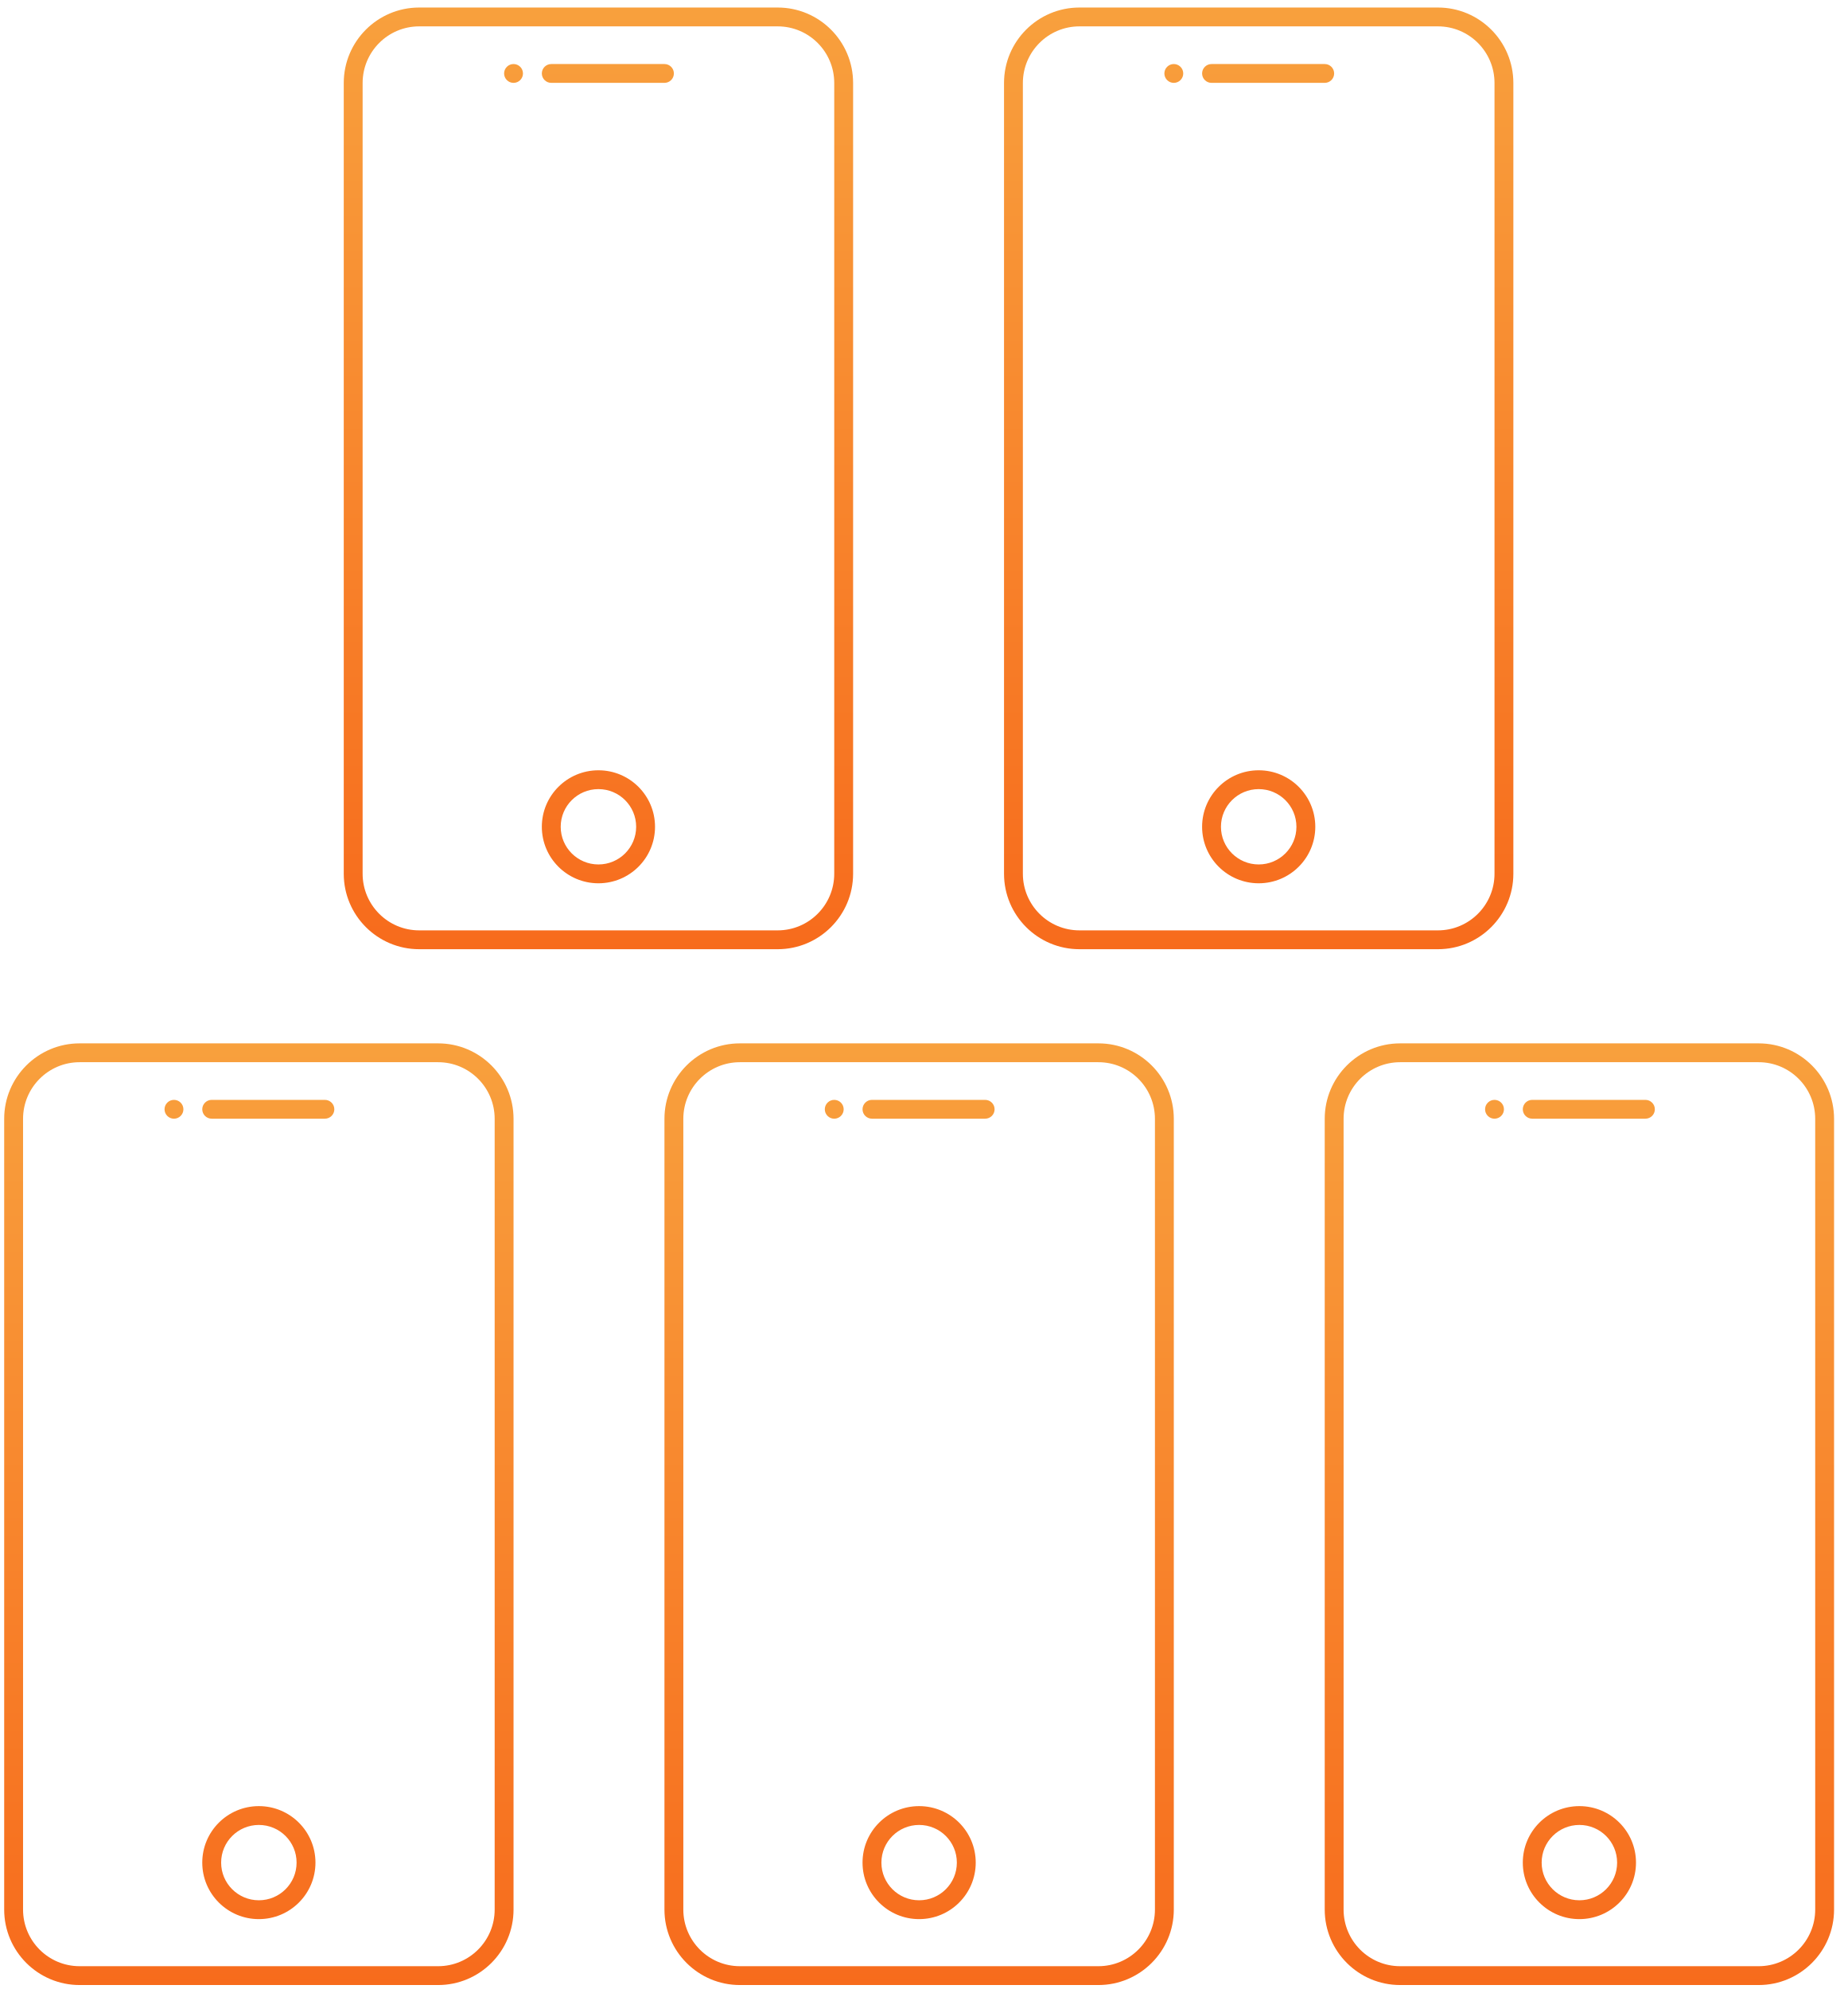
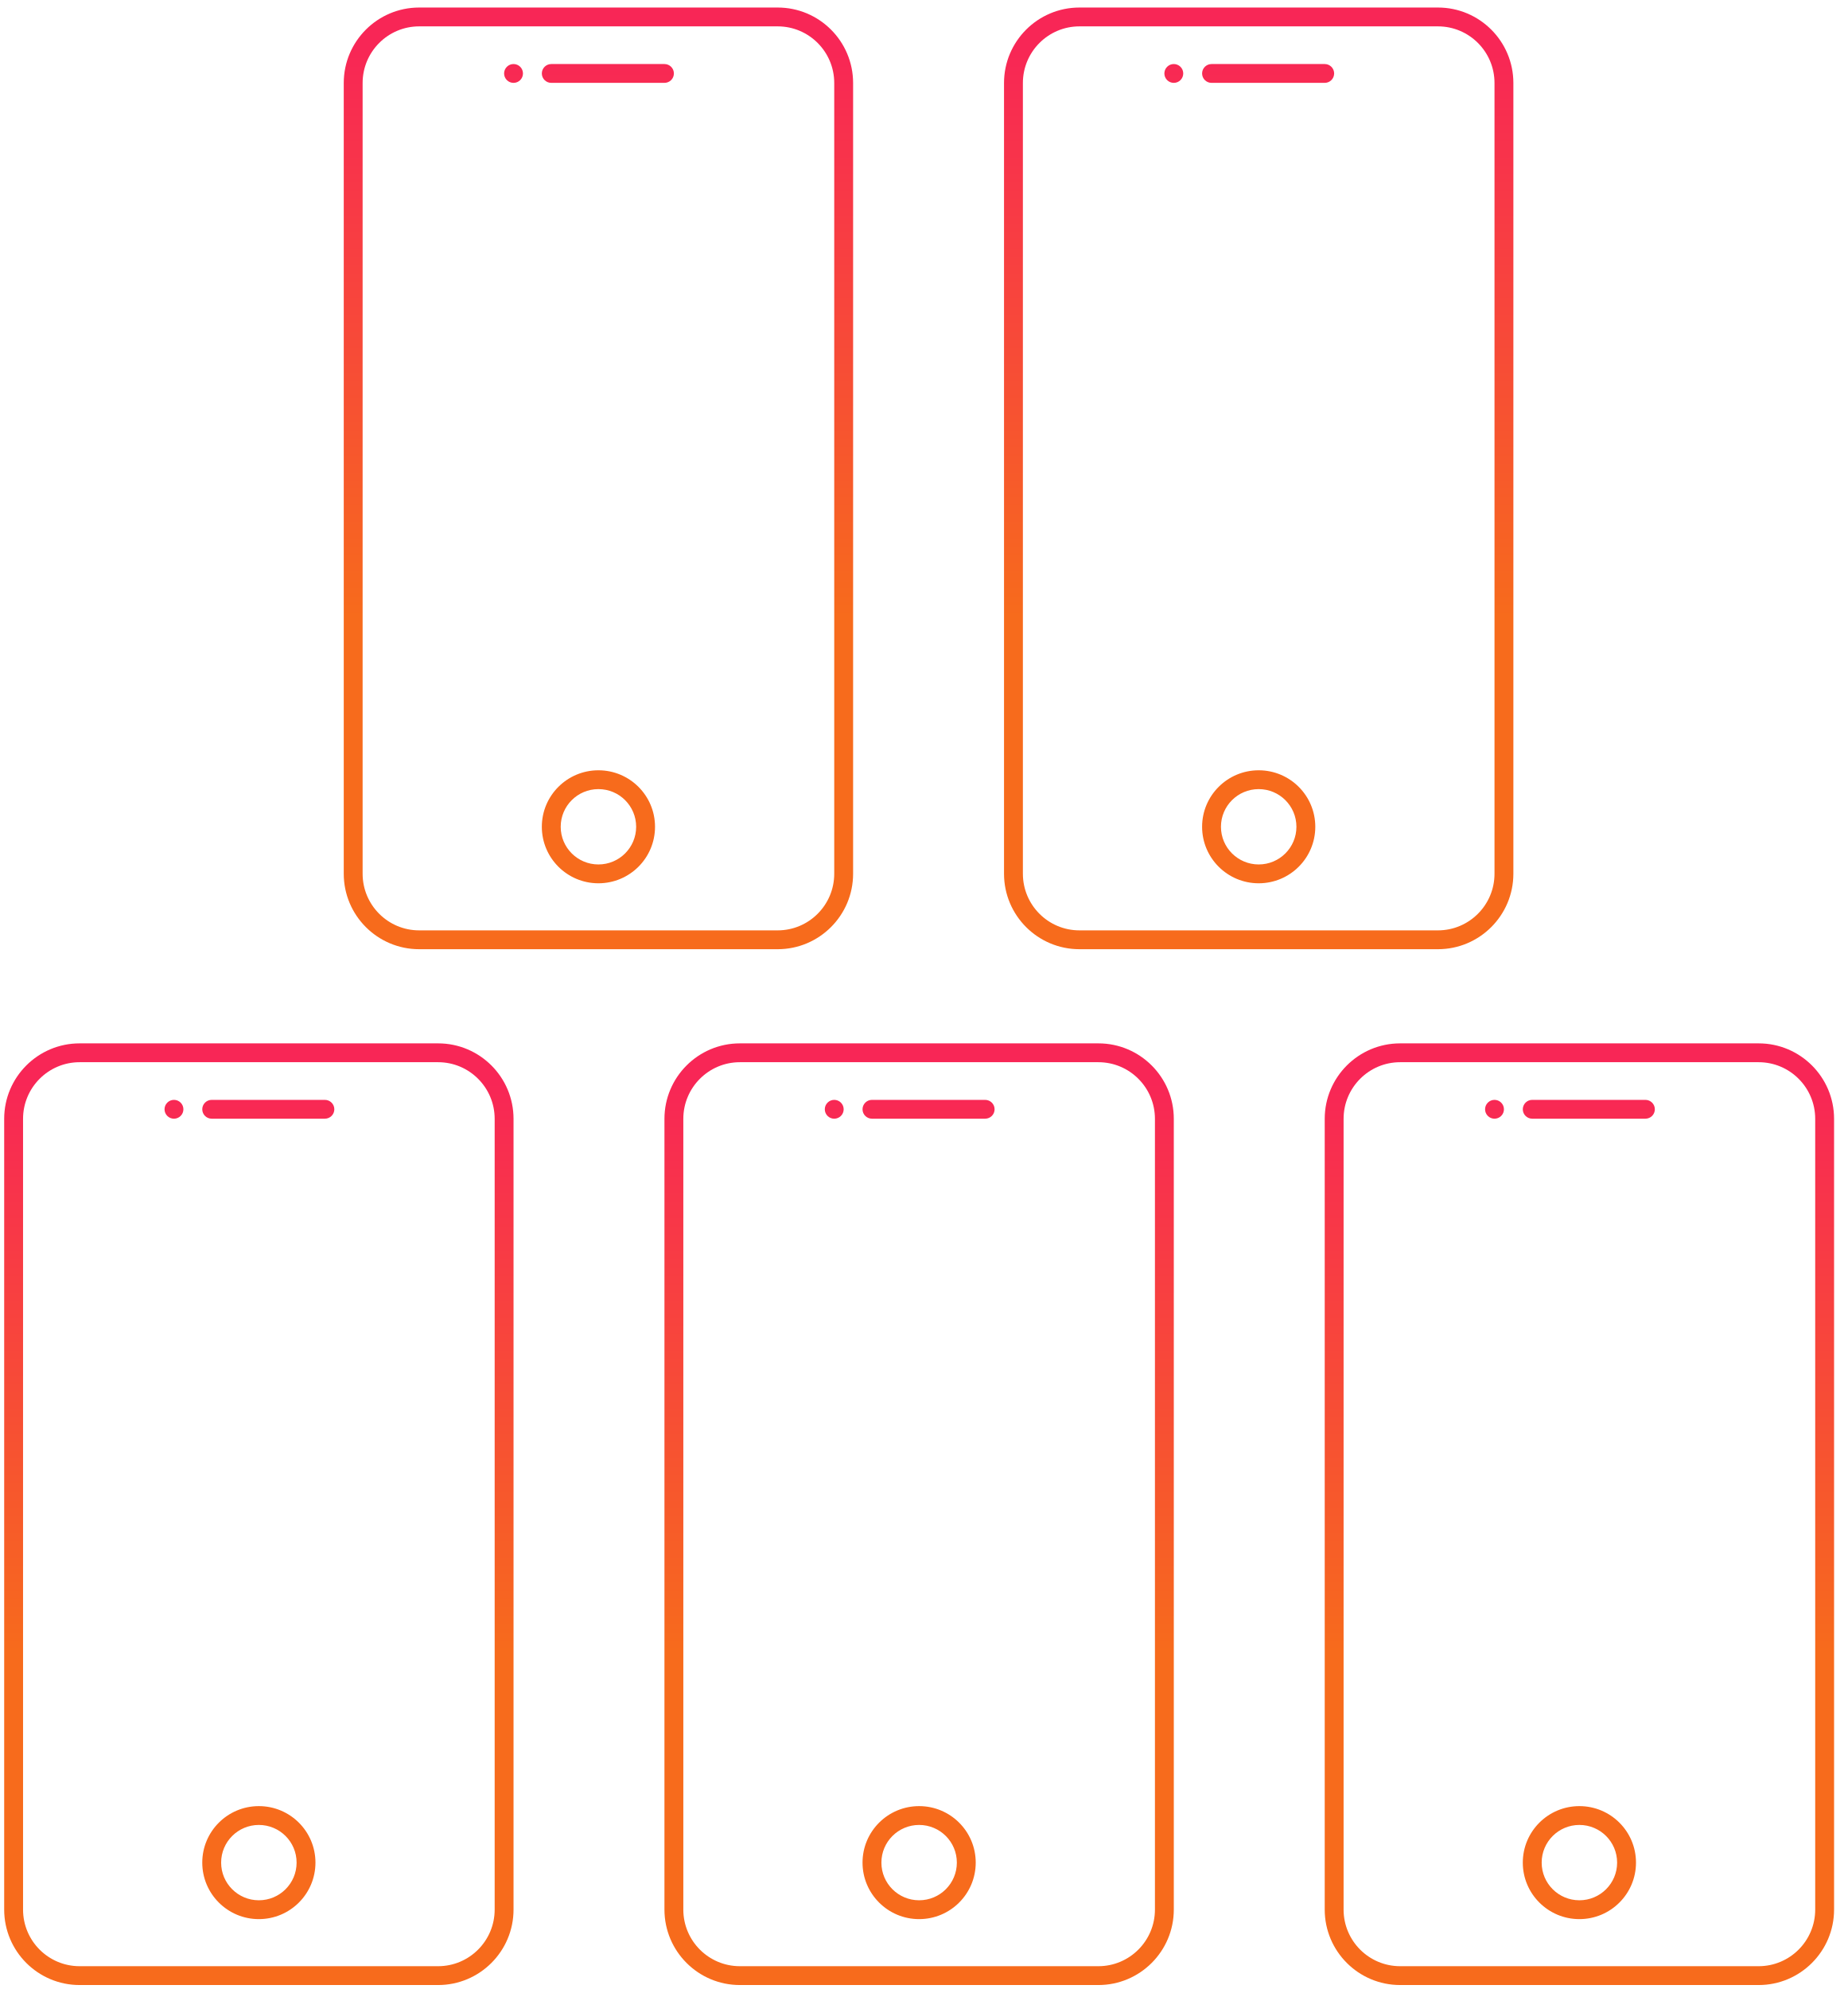
<svg xmlns="http://www.w3.org/2000/svg" width="118px" height="127px" viewBox="0 0 118 127" version="1.1">
  <defs>
-     <linearGradient x1="181.678%" y1="-105.862%" x2="181.678%" y2="100%" id="linearGradient-1">
-       <stop stop-color="#FAD961" offset="0%" />
+     <linearGradient x1="181.678%" y1="4.39%" x2="181.678%" y2="64.631%" id="linearGradient-1">
+       <stop stop-color="#F82656" offset="0%" />
      <stop stop-color="#F76B1C" offset="100%" />
    </linearGradient>
  </defs>
  <g id="Page-1" stroke="none" stroke-width="1" fill="none" fill-rule="evenodd">
-     <g id="Desktop" transform="translate(-118, -1864)" fill-rule="nonzero" fill="url(#linearGradient-1)">
-       <g id="Почему-мы?" transform="translate(49, 1826)">
-         <g id="Качество">
-           <g id="-iPhoneIcons" transform="translate(68.66512, 38.48101)">
-             <path d="M1.807,70.958 L1.807,121.447 C1.807,123.445 3.425,125.063 5.419,125.063 L28.311,125.063 C30.304,125.063 31.923,123.444 31.923,121.447 L31.923,70.958 C31.923,68.96 30.305,67.342 28.311,67.342 L5.419,67.342 C3.426,67.342 1.807,68.961 1.807,70.958 Z M0.602,70.958 C0.602,68.297 2.762,66.139 5.419,66.139 L28.311,66.139 C30.971,66.139 33.128,68.297 33.128,70.958 L33.128,121.447 C33.128,124.108 30.969,126.266 28.311,126.266 L5.419,126.266 C2.759,126.266 0.602,124.108 0.602,121.447 L0.602,70.958 Z M16.865,122.057 C18.861,122.057 20.479,120.442 20.479,118.449 C20.479,116.457 18.861,114.842 16.865,114.842 C14.869,114.842 13.251,116.457 13.251,118.449 C13.251,120.442 14.869,122.057 16.865,122.057 Z M16.865,120.854 C15.534,120.854 14.456,119.778 14.456,118.449 C14.456,117.121 15.534,116.044 16.865,116.044 C18.196,116.044 19.274,117.121 19.274,118.449 C19.274,119.778 18.196,120.854 16.865,120.854 Z M21.081,69.747 L13.853,69.747 C13.521,69.747 13.251,70.016 13.251,70.348 C13.251,70.68 13.521,70.949 13.853,70.949 L21.081,70.949 C21.414,70.949 21.684,70.68 21.684,70.348 C21.684,70.016 21.414,69.747 21.081,69.747 Z M11.018,70.773 C11.254,71.008 11.635,71.008 11.87,70.773 C12.105,70.538 12.105,70.158 11.87,69.923 C11.635,69.688 11.254,69.688 11.018,69.923 C10.783,70.158 10.783,70.538 11.018,70.773 Z" id="Shape" />
-             <path d="M43.97,70.958 L43.97,121.447 C43.97,123.445 45.588,125.063 47.582,125.063 L70.474,125.063 C72.467,125.063 74.086,123.444 74.086,121.447 L74.086,70.958 C74.086,68.96 72.468,67.342 70.474,67.342 L47.582,67.342 C45.589,67.342 43.97,68.961 43.97,70.958 Z M42.765,70.958 C42.765,68.297 44.924,66.139 47.582,66.139 L70.474,66.139 C73.134,66.139 75.291,68.297 75.291,70.958 L75.291,121.447 C75.291,124.108 73.131,126.266 70.474,126.266 L47.582,126.266 C44.922,126.266 42.765,124.108 42.765,121.447 L42.765,70.958 Z M59.028,122.057 C57.032,122.057 55.414,120.442 55.414,118.449 C55.414,116.457 57.032,114.842 59.028,114.842 C61.024,114.842 62.642,116.457 62.642,118.449 C62.642,120.442 61.024,122.057 59.028,122.057 Z M59.028,120.854 C60.359,120.854 61.437,119.778 61.437,118.449 C61.437,117.121 60.359,116.044 59.028,116.044 C57.697,116.044 56.619,117.121 56.619,118.449 C56.619,119.778 57.697,120.854 59.028,120.854 Z M63.244,69.747 L56.016,69.747 C55.684,69.747 55.414,70.016 55.414,70.348 C55.414,70.68 55.684,70.949 56.016,70.949 L63.244,70.949 C63.577,70.949 63.847,70.68 63.847,70.348 C63.847,70.016 63.577,69.747 63.244,69.747 Z M53.181,70.773 C53.416,71.008 53.798,71.008 54.033,70.773 C54.268,70.538 54.268,70.158 54.033,69.923 C53.798,69.688 53.416,69.688 53.181,69.923 C52.946,70.158 52.946,70.538 53.181,70.773 Z" id="Shape" />
-             <path d="M86.133,70.958 L86.133,121.447 C86.133,123.445 87.75,125.063 89.745,125.063 L112.637,125.063 C114.629,125.063 116.249,123.444 116.249,121.447 L116.249,70.958 C116.249,68.96 114.631,67.342 112.637,67.342 L89.745,67.342 C87.752,67.342 86.133,68.961 86.133,70.958 Z M84.928,70.958 C84.928,68.297 87.087,66.139 89.745,66.139 L112.637,66.139 C115.297,66.139 117.453,68.297 117.453,70.958 L117.453,121.447 C117.453,124.108 115.294,126.266 112.637,126.266 L89.745,126.266 C87.084,126.266 84.928,124.108 84.928,121.447 L84.928,70.958 Z M101.191,122.057 C103.187,122.057 104.805,120.442 104.805,118.449 C104.805,116.457 103.187,114.842 101.191,114.842 C99.195,114.842 97.577,116.457 97.577,118.449 C97.577,120.442 99.195,122.057 101.191,122.057 Z M101.191,120.854 C99.86,120.854 98.781,119.778 98.781,118.449 C98.781,117.121 99.86,116.044 101.191,116.044 C102.521,116.044 103.6,117.121 103.6,118.449 C103.6,119.778 102.521,120.854 101.191,120.854 Z M105.407,69.747 L98.179,69.747 C97.846,69.747 97.577,70.016 97.577,70.348 C97.577,70.68 97.846,70.949 98.179,70.949 L105.407,70.949 C105.74,70.949 106.009,70.68 106.009,70.348 C106.009,70.016 105.74,69.747 105.407,69.747 Z M95.344,70.773 C95.579,71.008 95.96,71.008 96.196,70.773 C96.431,70.538 96.431,70.158 96.196,69.923 C95.96,69.688 95.579,69.688 95.344,69.923 C95.109,70.158 95.109,70.538 95.344,70.773 Z" id="Shape" />
-             <path d="M23.491,4.819 L23.491,55.308 C23.491,57.305 25.109,58.924 27.103,58.924 L49.995,58.924 C51.988,58.924 53.607,57.305 53.607,55.308 L53.607,4.819 C53.607,2.821 51.989,1.203 49.995,1.203 L27.103,1.203 C25.11,1.203 23.491,2.822 23.491,4.819 Z M22.286,4.819 C22.286,2.157 24.445,0 27.103,0 L49.995,0 C52.655,0 54.812,2.158 54.812,4.819 L54.812,55.308 C54.812,57.969 52.652,60.127 49.995,60.127 L27.103,60.127 C24.443,60.127 22.286,57.969 22.286,55.308 L22.286,4.819 Z M38.549,55.918 C40.545,55.918 42.163,54.303 42.163,52.31 C42.163,50.318 40.545,48.703 38.549,48.703 C36.553,48.703 34.935,50.318 34.935,52.31 C34.935,54.303 36.553,55.918 38.549,55.918 Z M38.549,54.715 C37.218,54.715 36.14,53.638 36.14,52.31 C36.14,50.982 37.218,49.905 38.549,49.905 C39.879,49.905 40.958,50.982 40.958,52.31 C40.958,53.638 39.879,54.715 38.549,54.715 Z M42.765,3.608 L35.537,3.608 C35.205,3.608 34.935,3.877 34.935,4.209 C34.935,4.541 35.205,4.81 35.537,4.81 L42.765,4.81 C43.098,4.81 43.367,4.541 43.367,4.209 C43.367,3.877 43.098,3.608 42.765,3.608 Z M32.702,4.634 C32.937,4.869 33.319,4.869 33.554,4.634 C33.789,4.399 33.789,4.019 33.554,3.784 C33.319,3.549 32.937,3.549 32.702,3.784 C32.467,4.019 32.467,4.399 32.702,4.634 Z" id="Shape" />
-             <path d="M65.653,4.819 L65.653,55.308 C65.653,57.305 67.271,58.924 69.266,58.924 L92.158,58.924 C94.15,58.924 95.77,57.305 95.77,55.308 L95.77,4.819 C95.77,2.821 94.152,1.203 92.158,1.203 L69.266,1.203 C67.273,1.203 65.653,2.822 65.653,4.819 Z M64.449,4.819 C64.449,2.157 66.608,0 69.266,0 L92.158,0 C94.818,0 96.974,2.158 96.974,4.819 L96.974,55.308 C96.974,57.969 94.815,60.127 92.158,60.127 L69.266,60.127 C66.605,60.127 64.449,57.969 64.449,55.308 L64.449,4.819 Z M80.712,55.918 C82.708,55.918 84.326,54.303 84.326,52.31 C84.326,50.318 82.708,48.703 80.712,48.703 C78.716,48.703 77.098,50.318 77.098,52.31 C77.098,54.303 78.716,55.918 80.712,55.918 Z M80.712,54.715 C79.381,54.715 78.302,53.638 78.302,52.31 C78.302,50.982 79.381,49.905 80.712,49.905 C82.042,49.905 83.121,50.982 83.121,52.31 C83.121,53.638 82.042,54.715 80.712,54.715 Z M84.928,3.608 L77.7,3.608 C77.367,3.608 77.098,3.877 77.098,4.209 C77.098,4.541 77.367,4.81 77.7,4.81 L84.928,4.81 C85.261,4.81 85.53,4.541 85.53,4.209 C85.53,3.877 85.261,3.608 84.928,3.608 Z M74.865,4.634 C75.1,4.869 75.481,4.869 75.717,4.634 C75.952,4.399 75.952,4.019 75.717,3.784 C75.481,3.549 75.1,3.549 74.865,3.784 C74.63,4.019 74.63,4.399 74.865,4.634 Z" id="Shape" />
-           </g>
-         </g>
-       </g>
+     <g id="iphoneicon" fill-rule="nonzero" fill="url(#linearGradient-1)">
+       <path d="M1.472,71.439 L1.472,121.928 C1.472,123.926 3.09,125.544 5.084,125.544 L27.976,125.544 C29.969,125.544 31.588,123.925 31.588,121.928 L31.588,71.439 C31.588,69.441 29.97,67.823 27.976,67.823 L5.084,67.823 C3.092,67.823 1.472,69.442 1.472,71.439 Z M0.267,71.439 C0.267,68.778 2.427,66.62 5.084,66.62 L27.976,66.62 C30.636,66.62 32.793,68.778 32.793,71.439 L32.793,121.928 C32.793,124.589 30.634,126.747 27.976,126.747 L5.084,126.747 C2.424,126.747 0.267,124.589 0.267,121.928 L0.267,71.439 Z M16.53,122.538 C18.526,122.538 20.144,120.923 20.144,118.93 C20.144,116.938 18.526,115.323 16.53,115.323 C14.534,115.323 12.916,116.938 12.916,118.93 C12.916,120.923 14.534,122.538 16.53,122.538 Z M16.53,121.335 C15.2,121.335 14.121,120.259 14.121,118.93 C14.121,117.602 15.2,116.525 16.53,116.525 C17.861,116.525 18.94,117.602 18.94,118.93 C18.94,120.259 17.861,121.335 16.53,121.335 Z M20.747,70.228 L13.519,70.228 C13.186,70.228 12.916,70.497 12.916,70.829 C12.916,71.161 13.186,71.43 13.519,71.43 L20.747,71.43 C21.079,71.43 21.349,71.161 21.349,70.829 C21.349,70.497 21.079,70.228 20.747,70.228 Z M10.683,71.254 C10.919,71.489 11.3,71.489 11.535,71.254 C11.77,71.019 11.77,70.639 11.535,70.404 C11.3,70.169 10.919,70.169 10.683,70.404 C10.448,70.639 10.448,71.019 10.683,71.254 Z" id="Shape" />
+       <path d="M43.635,71.439 L43.635,121.928 C43.635,123.926 45.253,125.544 47.247,125.544 L70.139,125.544 C72.132,125.544 73.751,123.925 73.751,121.928 L73.751,71.439 C73.751,69.441 72.133,67.823 70.139,67.823 L47.247,67.823 C45.254,67.823 43.635,69.442 43.635,71.439 Z M42.43,71.439 C42.43,68.778 44.59,66.62 47.247,66.62 L70.139,66.62 C72.799,66.62 74.956,68.778 74.956,71.439 L74.956,121.928 C74.956,124.589 72.797,126.747 70.139,126.747 L47.247,126.747 C44.587,126.747 42.43,124.589 42.43,121.928 L42.43,71.439 Z M58.693,122.538 C56.697,122.538 55.079,120.923 55.079,118.93 C55.079,116.938 56.697,115.323 58.693,115.323 C60.689,115.323 62.307,116.938 62.307,118.93 C62.307,120.923 60.689,122.538 58.693,122.538 Z M58.693,121.335 C60.024,121.335 61.102,120.259 61.102,118.93 C61.102,117.602 60.024,116.525 58.693,116.525 C57.362,116.525 56.284,117.602 56.284,118.93 C56.284,120.259 57.362,121.335 58.693,121.335 Z M62.909,70.228 L55.681,70.228 C55.349,70.228 55.079,70.497 55.079,70.829 C55.079,71.161 55.349,71.43 55.681,71.43 L62.909,71.43 C63.242,71.43 63.512,71.161 63.512,70.829 C63.512,70.497 63.242,70.228 62.909,70.228 Z M52.846,71.254 C53.081,71.489 53.463,71.489 53.698,71.254 C53.933,71.019 53.933,70.639 53.698,70.404 C53.463,70.169 53.081,70.169 52.846,70.404 C52.611,70.639 52.611,71.019 52.846,71.254 Z" id="Shape" />
+       <path d="M85.798,71.439 L85.798,121.928 C85.798,123.926 87.416,125.544 89.41,125.544 L112.302,125.544 C114.294,125.544 115.914,123.925 115.914,121.928 L115.914,71.439 C115.914,69.441 114.296,67.823 112.302,67.823 L89.41,67.823 C87.417,67.823 85.798,69.442 85.798,71.439 Z M84.593,71.439 C84.593,68.778 86.752,66.62 89.41,66.62 L112.302,66.62 C114.962,66.62 117.119,68.778 117.119,71.439 L117.119,121.928 C117.119,124.589 114.959,126.747 112.302,126.747 L89.41,126.747 C86.75,126.747 84.593,124.589 84.593,121.928 L84.593,71.439 Z M100.856,122.538 C102.852,122.538 104.47,120.923 104.47,118.93 C104.47,116.938 102.852,115.323 100.856,115.323 C98.86,115.323 97.242,116.938 97.242,118.93 C97.242,120.923 98.86,122.538 100.856,122.538 Z M100.856,121.335 C99.525,121.335 98.447,120.259 98.447,118.93 C98.447,117.602 99.525,116.525 100.856,116.525 C102.186,116.525 103.265,117.602 103.265,118.93 C103.265,120.259 102.186,121.335 100.856,121.335 Z M105.072,70.228 L97.844,70.228 C97.512,70.228 97.242,70.497 97.242,70.829 C97.242,71.161 97.512,71.43 97.844,71.43 L105.072,71.43 C105.405,71.43 105.674,71.161 105.674,70.829 C105.674,70.497 105.405,70.228 105.072,70.228 Z M95.009,71.254 C95.244,71.489 95.626,71.489 95.861,71.254 C96.096,71.019 96.096,70.639 95.861,70.404 C95.626,70.169 95.244,70.169 95.009,70.404 C94.774,70.639 94.774,71.019 95.009,71.254 Z" id="Shape" />
+       <path d="M23.156,5.3 L23.156,55.789 C23.156,57.786 24.774,59.405 26.768,59.405 L49.66,59.405 C51.653,59.405 53.272,57.786 53.272,55.789 L53.272,5.3 C53.272,3.302 51.654,1.684 49.66,1.684 L26.768,1.684 C24.775,1.684 23.156,3.303 23.156,5.3 Z M21.951,5.3 C21.951,2.638 24.11,0.481 26.768,0.481 L49.66,0.481 C52.32,0.481 54.477,2.639 54.477,5.3 L54.477,55.789 C54.477,58.45 52.317,60.608 49.66,60.608 L26.768,60.608 C24.108,60.608 21.951,58.45 21.951,55.789 L21.951,5.3 Z M38.214,56.399 C40.21,56.399 41.828,54.784 41.828,52.791 C41.828,50.799 40.21,49.184 38.214,49.184 C36.218,49.184 34.6,50.799 34.6,52.791 C34.6,54.784 36.218,56.399 38.214,56.399 Z M38.214,55.196 C36.883,55.196 35.805,54.119 35.805,52.791 C35.805,51.463 36.883,50.386 38.214,50.386 C39.545,50.386 40.623,51.463 40.623,52.791 C40.623,54.119 39.545,55.196 38.214,55.196 Z M42.43,4.089 L35.202,4.089 C34.87,4.089 34.6,4.358 34.6,4.69 C34.6,5.022 34.87,5.291 35.202,5.291 L42.43,5.291 C42.763,5.291 43.033,5.022 43.033,4.69 C43.033,4.358 42.763,4.089 42.43,4.089 Z M32.367,5.115 C32.602,5.35 32.984,5.35 33.219,5.115 C33.454,4.88 33.454,4.5 33.219,4.265 C32.984,4.03 32.602,4.03 32.367,4.265 C32.132,4.5 32.132,4.88 32.367,5.115 Z" id="Shape" />
+       <path d="M65.319,5.3 L65.319,55.789 C65.319,57.786 66.936,59.405 68.931,59.405 L91.823,59.405 C93.815,59.405 95.435,57.786 95.435,55.789 L95.435,5.3 C95.435,3.302 93.817,1.684 91.823,1.684 L68.931,1.684 C66.938,1.684 65.319,3.303 65.319,5.3 Z M64.114,5.3 C64.114,2.638 66.273,0.481 68.931,0.481 L91.823,0.481 C94.483,0.481 96.64,2.639 96.64,5.3 L96.64,55.789 C96.64,58.45 94.48,60.608 91.823,60.608 L68.931,60.608 C66.27,60.608 64.114,58.45 64.114,55.789 L64.114,5.3 Z M80.377,56.399 C82.373,56.399 83.991,54.784 83.991,52.791 C83.991,50.799 82.373,49.184 80.377,49.184 C78.381,49.184 76.763,50.799 76.763,52.791 C76.763,54.784 78.381,56.399 80.377,56.399 Z M80.377,55.196 C79.046,55.196 77.967,54.119 77.967,52.791 C77.967,51.463 79.046,50.386 80.377,50.386 C81.707,50.386 82.786,51.463 82.786,52.791 C82.786,54.119 81.707,55.196 80.377,55.196 Z M84.593,4.089 L77.365,4.089 C77.032,4.089 76.763,4.358 76.763,4.69 C76.763,5.022 77.032,5.291 77.365,5.291 L84.593,5.291 C84.926,5.291 85.195,5.022 85.195,4.69 C85.195,4.358 84.926,4.089 84.593,4.089 Z M74.53,5.115 C74.765,5.35 75.146,5.35 75.382,5.115 C75.617,4.88 75.617,4.5 75.382,4.265 C75.146,4.03 74.765,4.03 74.53,4.265 C74.295,4.5 74.295,4.88 74.53,5.115 Z" id="Shape" />
    </g>
  </g>
</svg>
